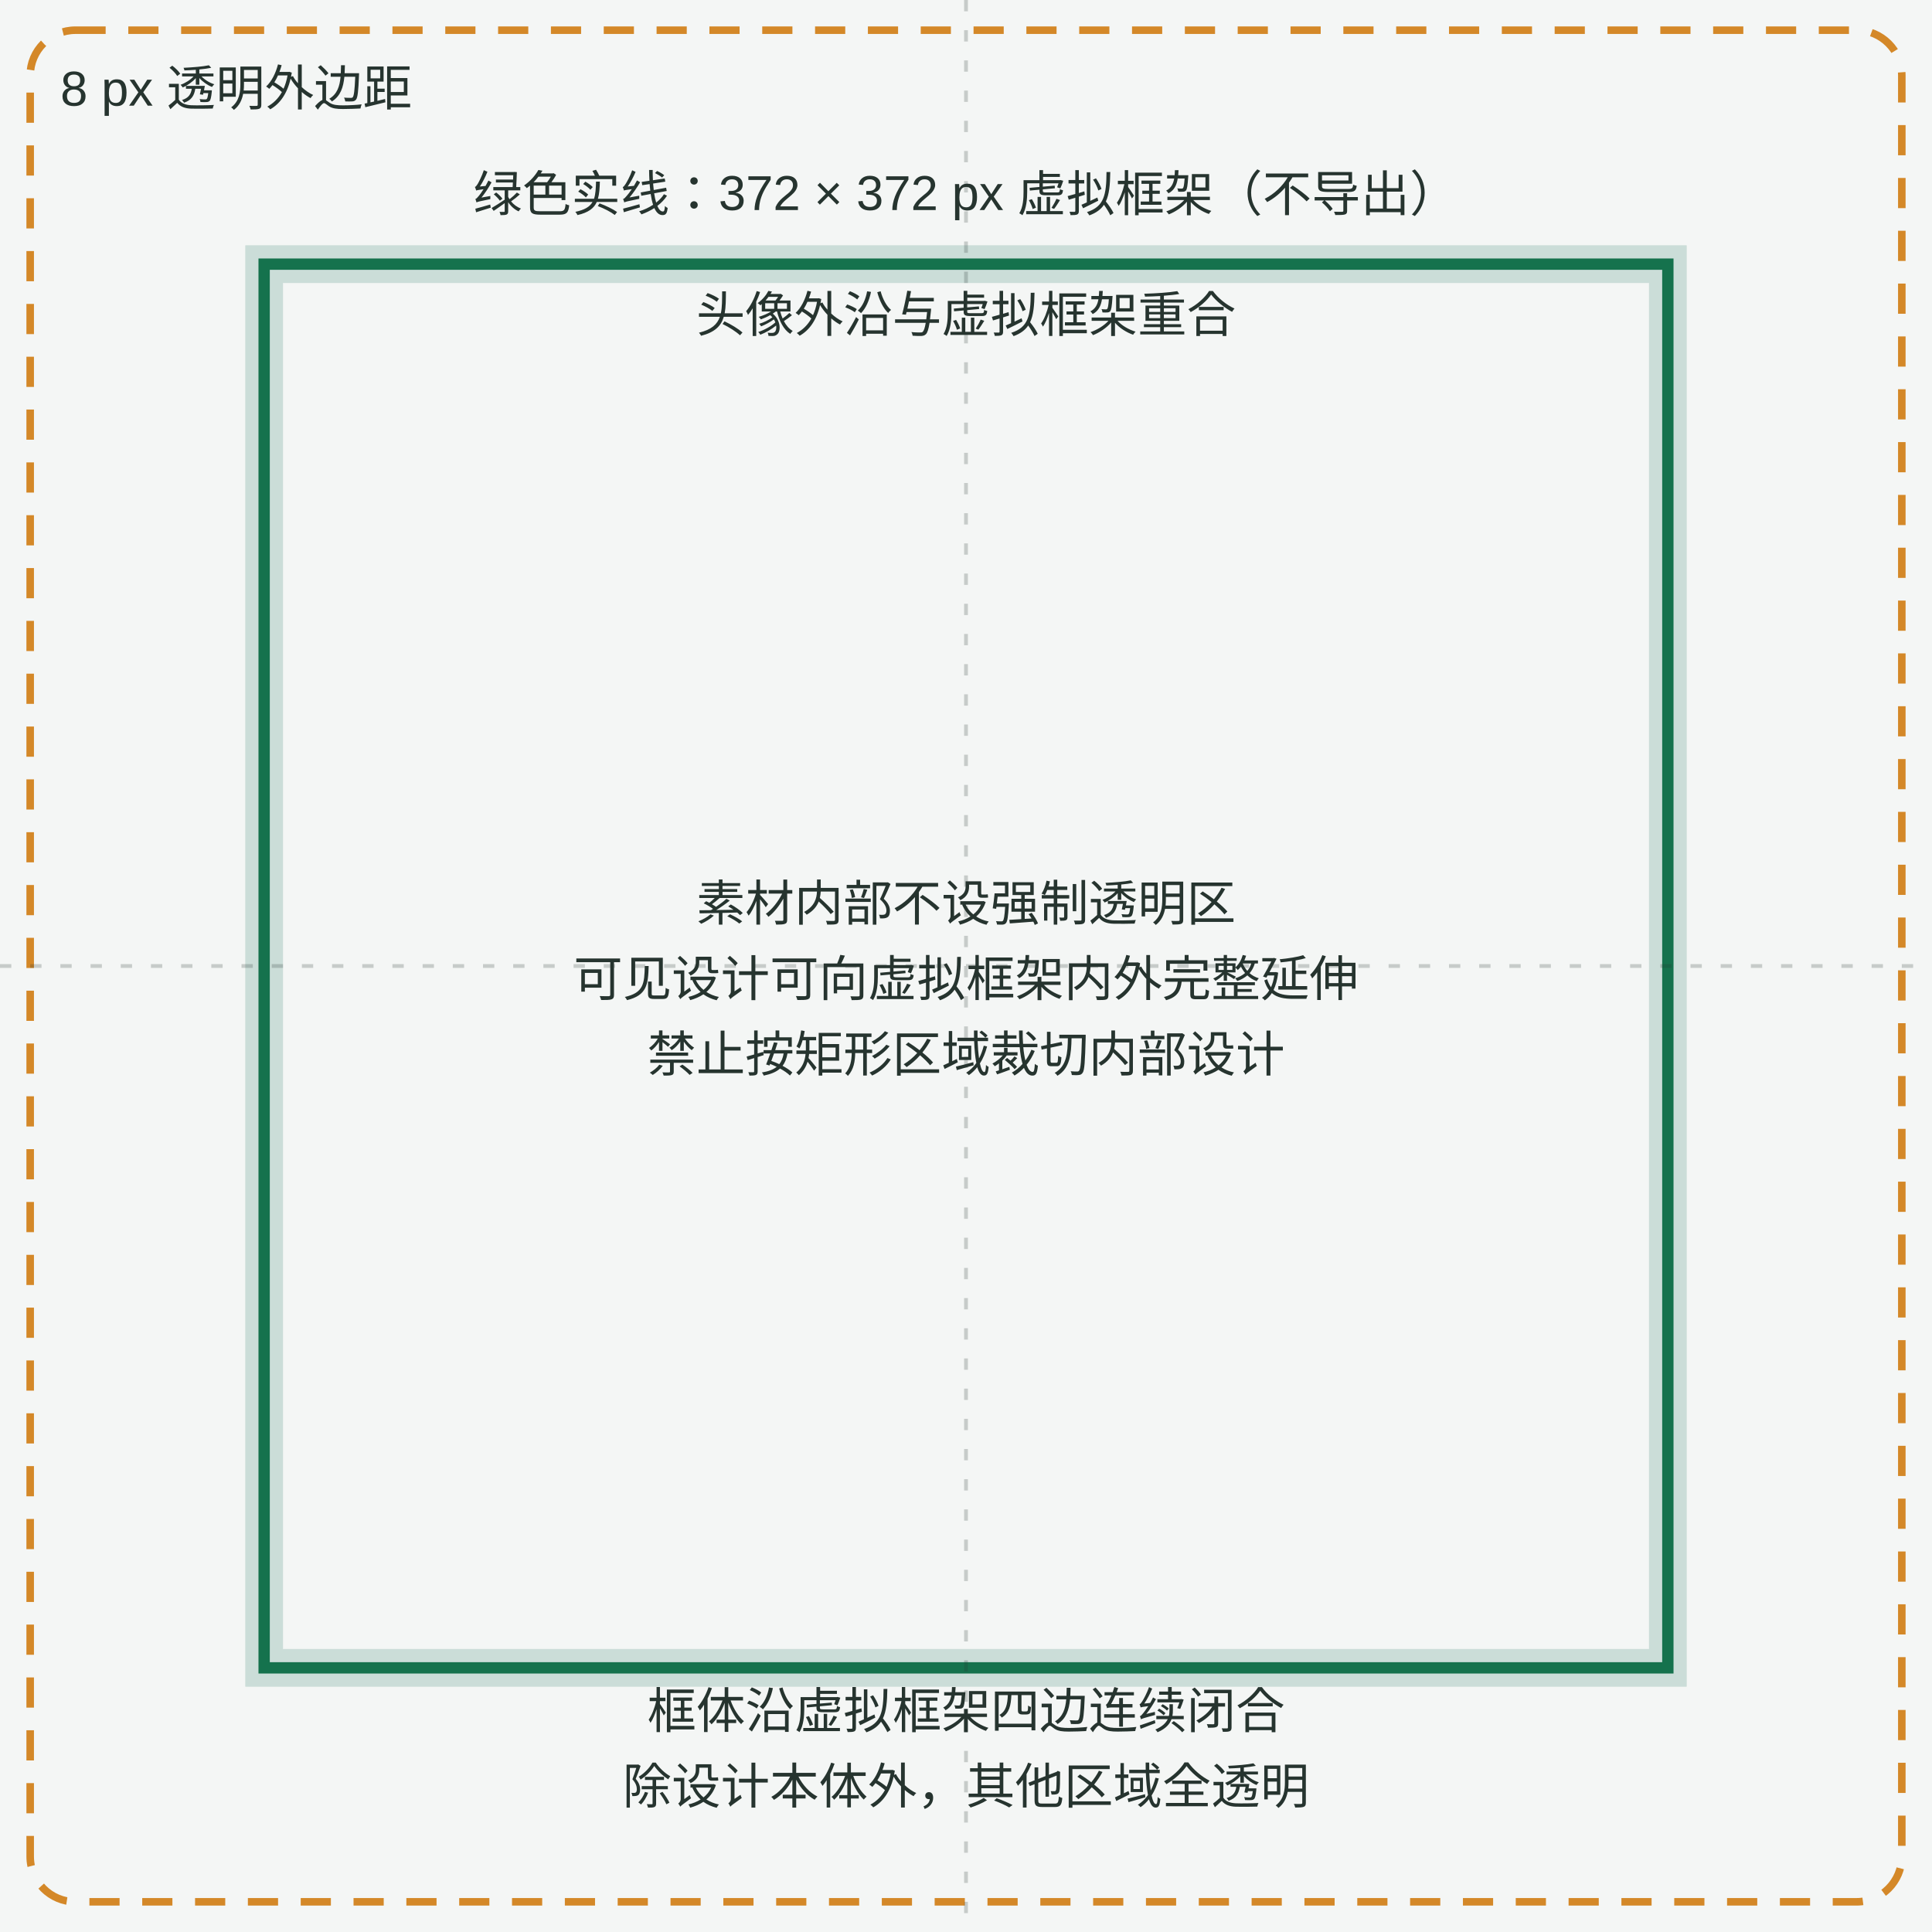
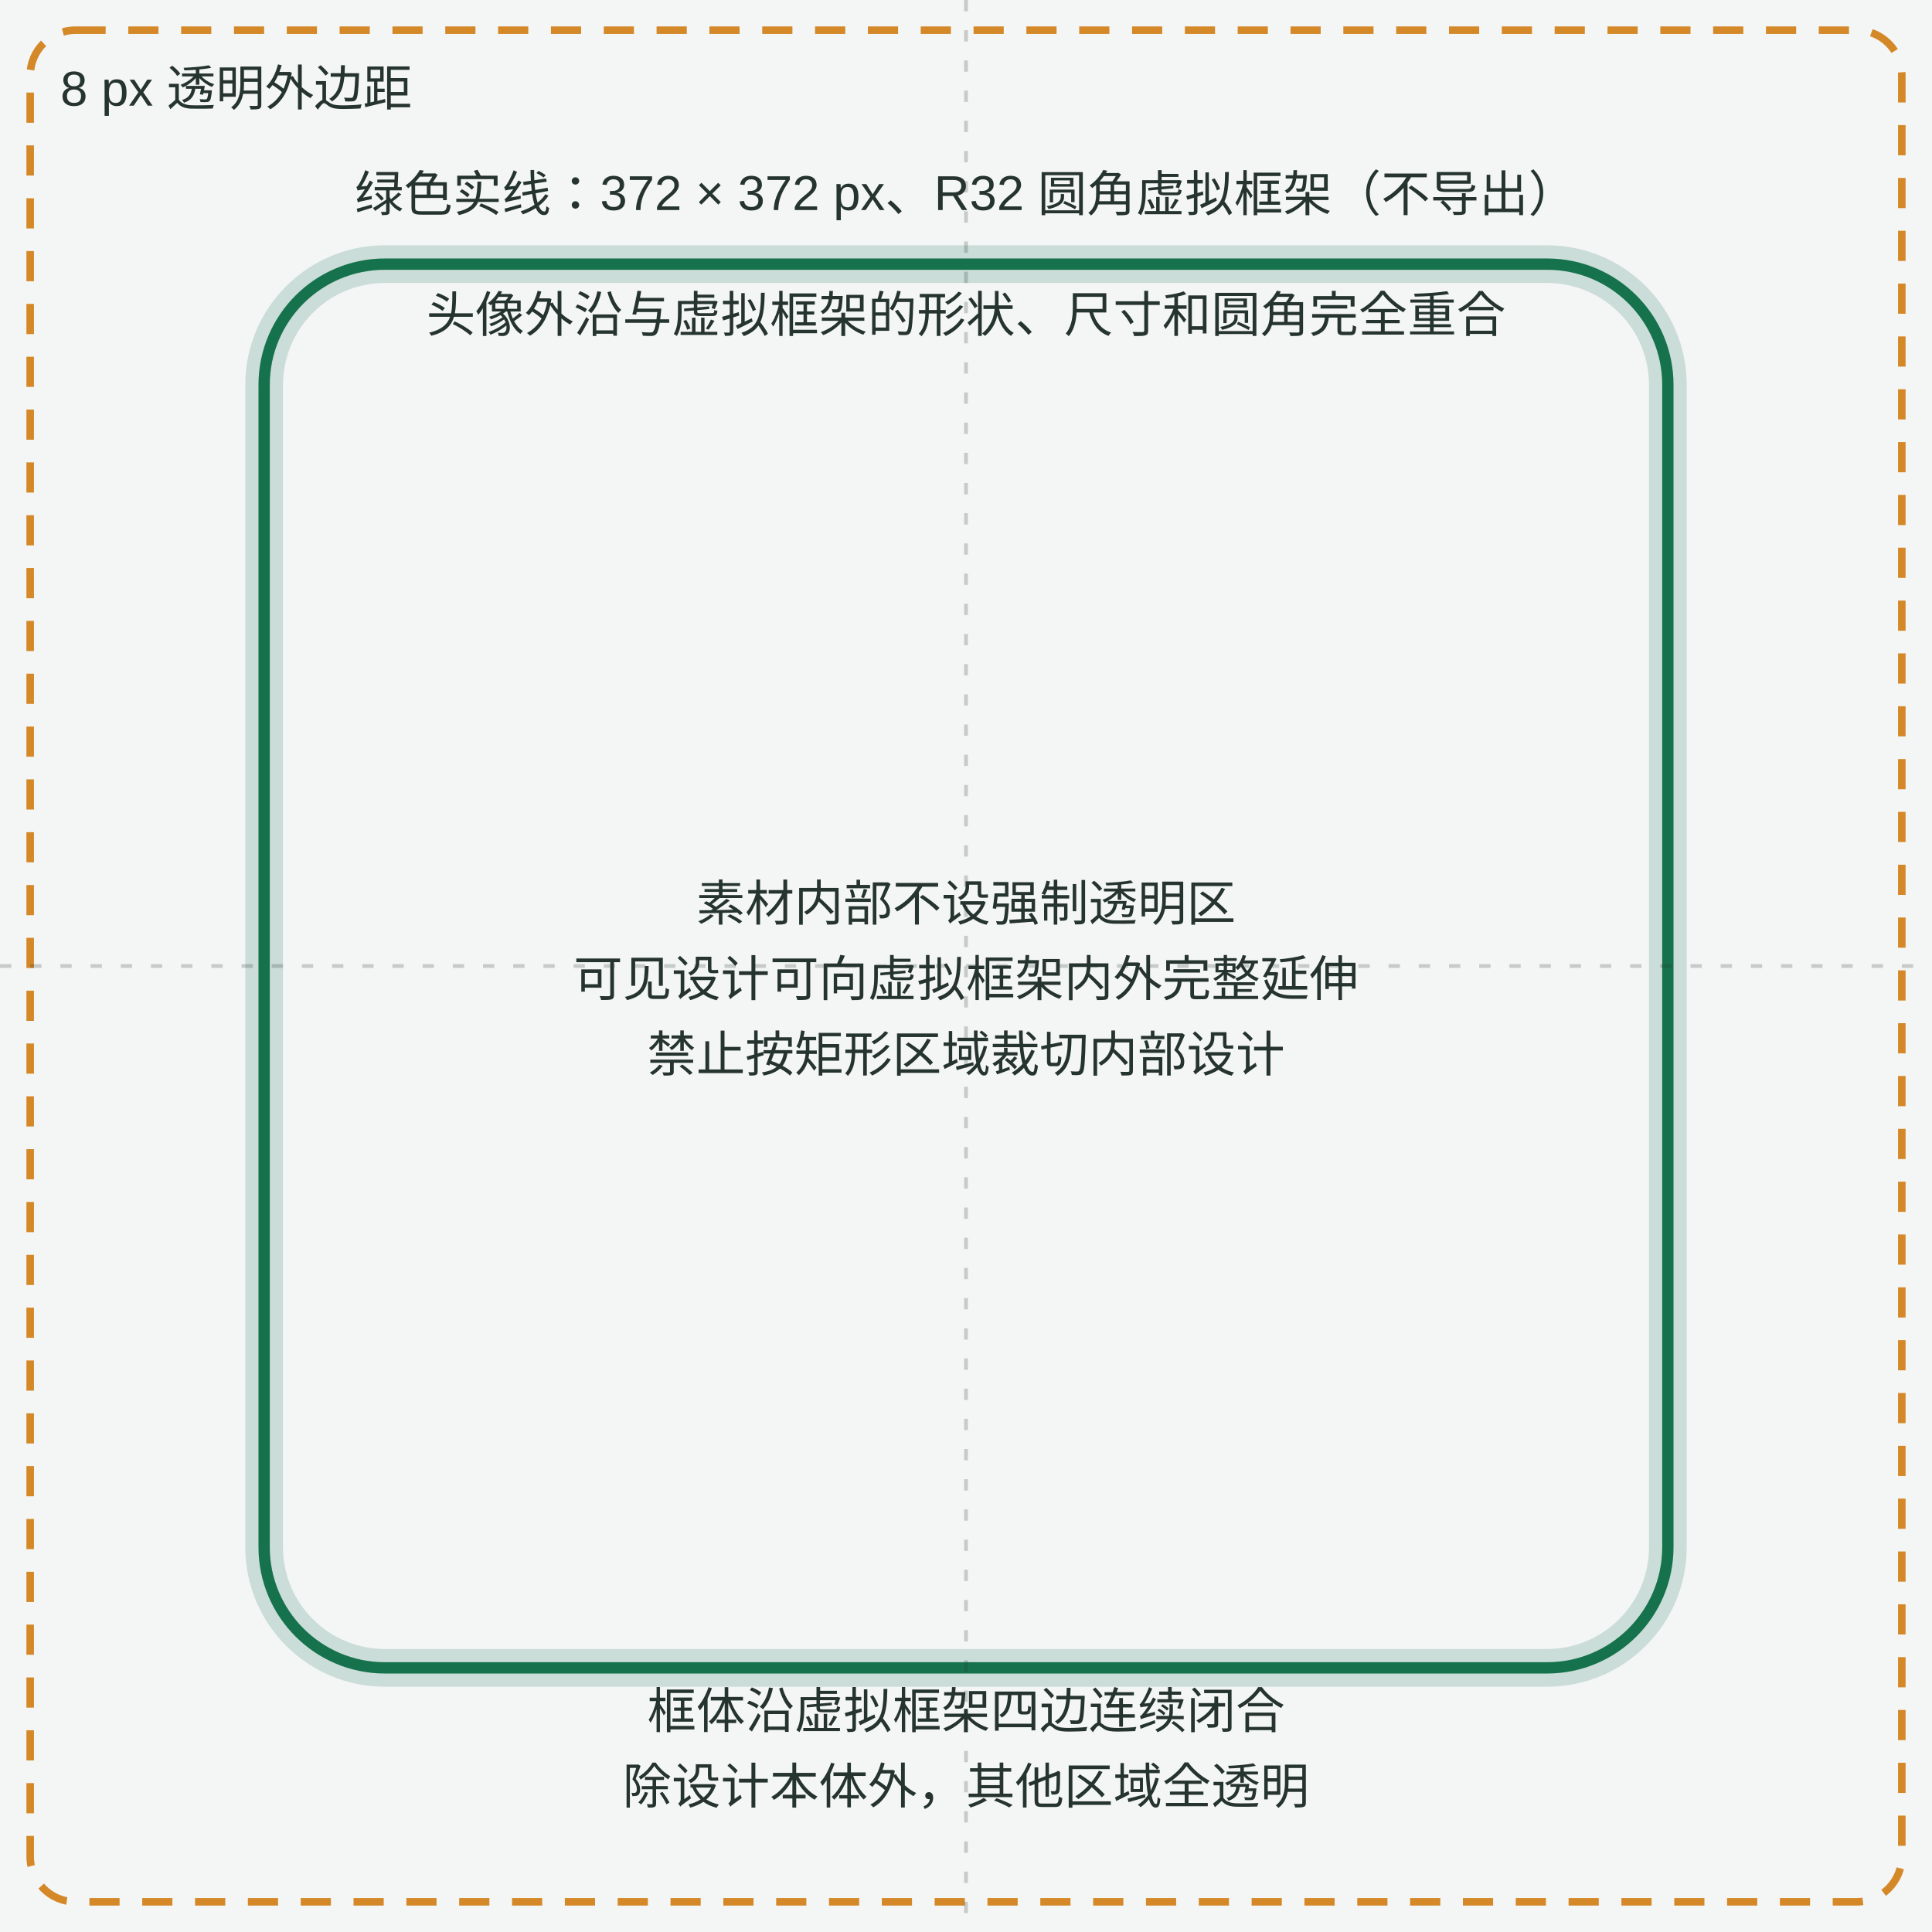
<svg xmlns="http://www.w3.org/2000/svg" width="512" height="512" viewBox="0 0 512 512">
  <g id="YOUR_FRAME_ARTWORK" />
  <g id="GUIDES_DO_NOT_EXPORT" font-family="Arial, sans-serif" font-size="13" fill="none">
    <rect width="512" height="512" fill="#f4f6f5" />
    <rect x="8" y="8" width="496" height="496" rx="12" stroke="#d48828" stroke-width="2" stroke-dasharray="8 6" />
-     <rect x="70" y="70" width="372" height="372" stroke="#16744c" stroke-width="3" />
-     <path d="M70 70H442V442H70Z" stroke="#116a55" stroke-width="10" stroke-opacity="0.18" />
+     <rect x="70" y="70" width="372" height="372" rx="32" ry="32" stroke="#16744c" stroke-width="3" />
+     <path d="M102 70H410A32 32 0 0 1 442 102V410A32 32 0 0 1 410 442H102A32 32 0 0 1 70 410V102A32 32 0 0 1 102 70Z" stroke="#116a55" stroke-width="10" stroke-opacity="0.18" />
    <g fill="#26342f" stroke="none">
      <text x="16" y="28">8 px 透明外边距</text>
-       <text x="256" y="56" text-anchor="middle">绿色实线：372 × 372 px 虚拟框架（不导出）</text>
-       <text x="256" y="88" text-anchor="middle">头像外沿与虚拟框架重合</text>
+       <text x="256" y="56" text-anchor="middle">绿色实线：372 × 372 px、R32 圆角虚拟框架（不导出）</text>
+       <text x="256" y="88" text-anchor="middle">头像外沿与虚拟框架的形状、尺寸和圆角完全重合</text>
      <text x="256" y="244" text-anchor="middle">素材内部不设强制透明区</text>
      <text x="256" y="264" text-anchor="middle">可见设计可向虚拟框架内外完整延伸</text>
      <text x="256" y="284" text-anchor="middle">禁止按矩形区域裁切内部设计</text>
      <text x="256" y="458" text-anchor="middle">框体沿虚拟框架四边连续闭合</text>
      <text x="256" y="478" text-anchor="middle">除设计本体外，其他区域全透明</text>
    </g>
    <path d="M256 0v512M0 256h512" stroke="#26342f" stroke-opacity="0.22" stroke-dasharray="3 5" />
  </g>
</svg>
